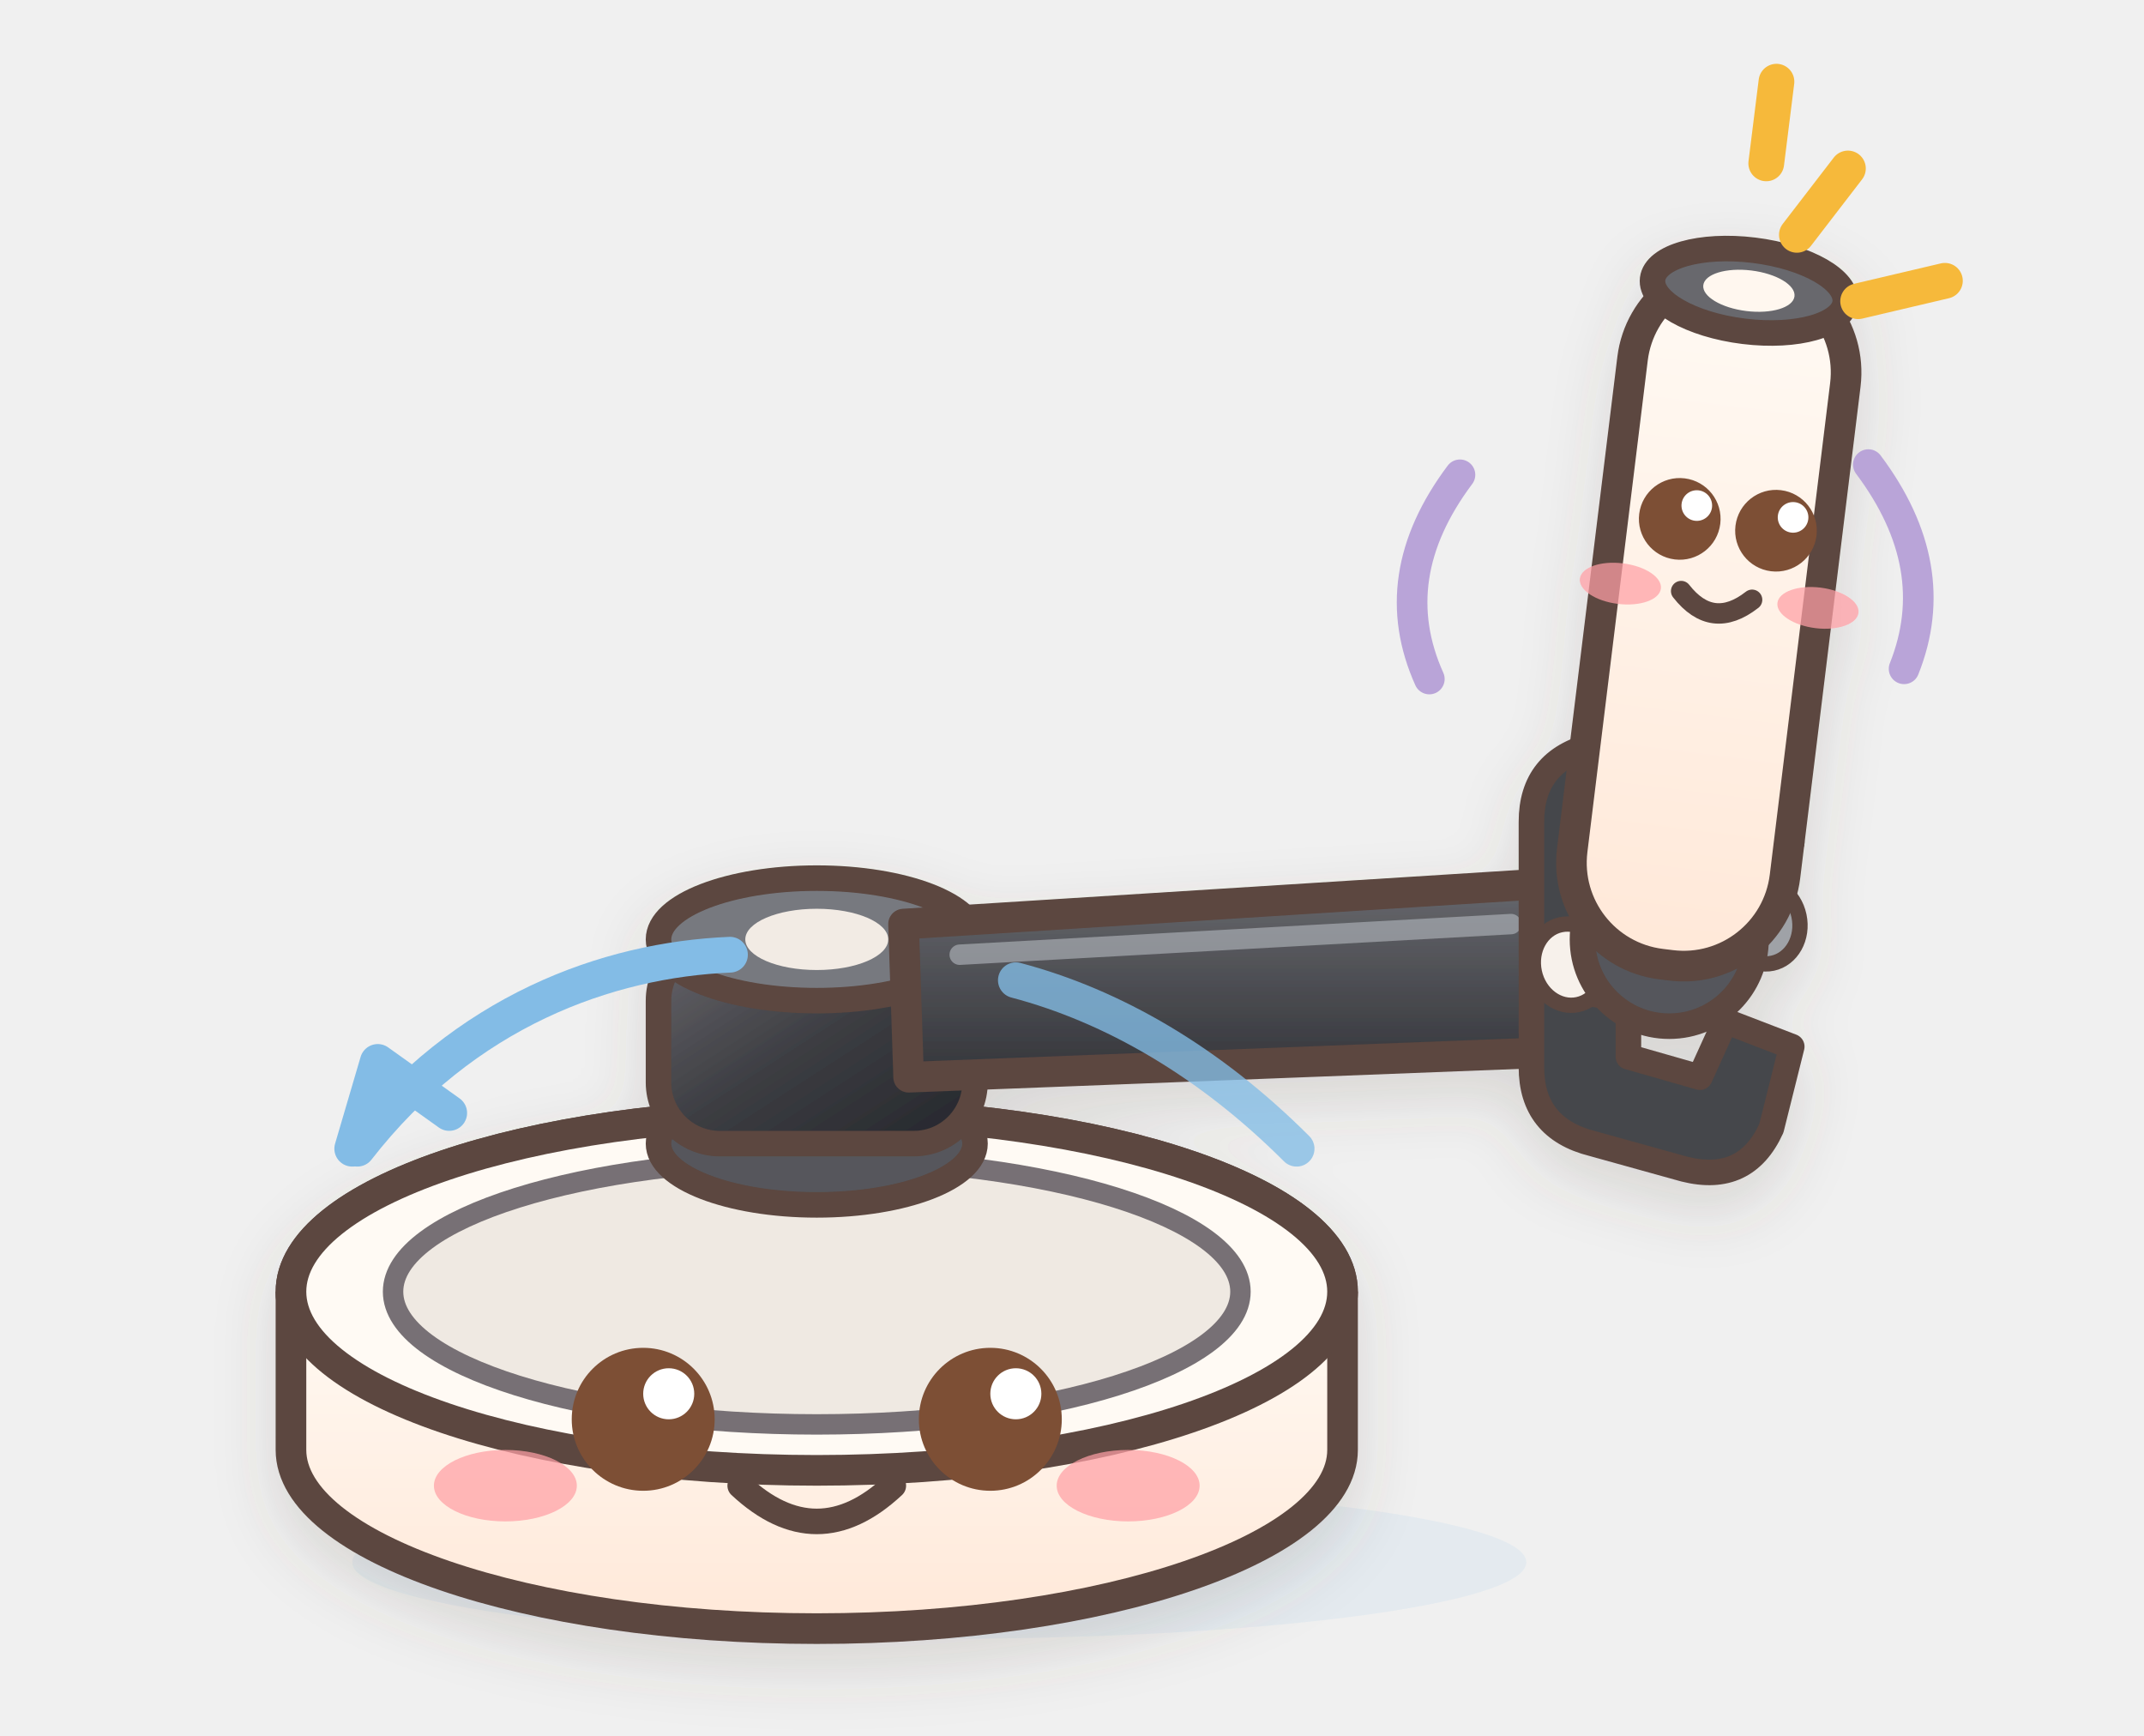
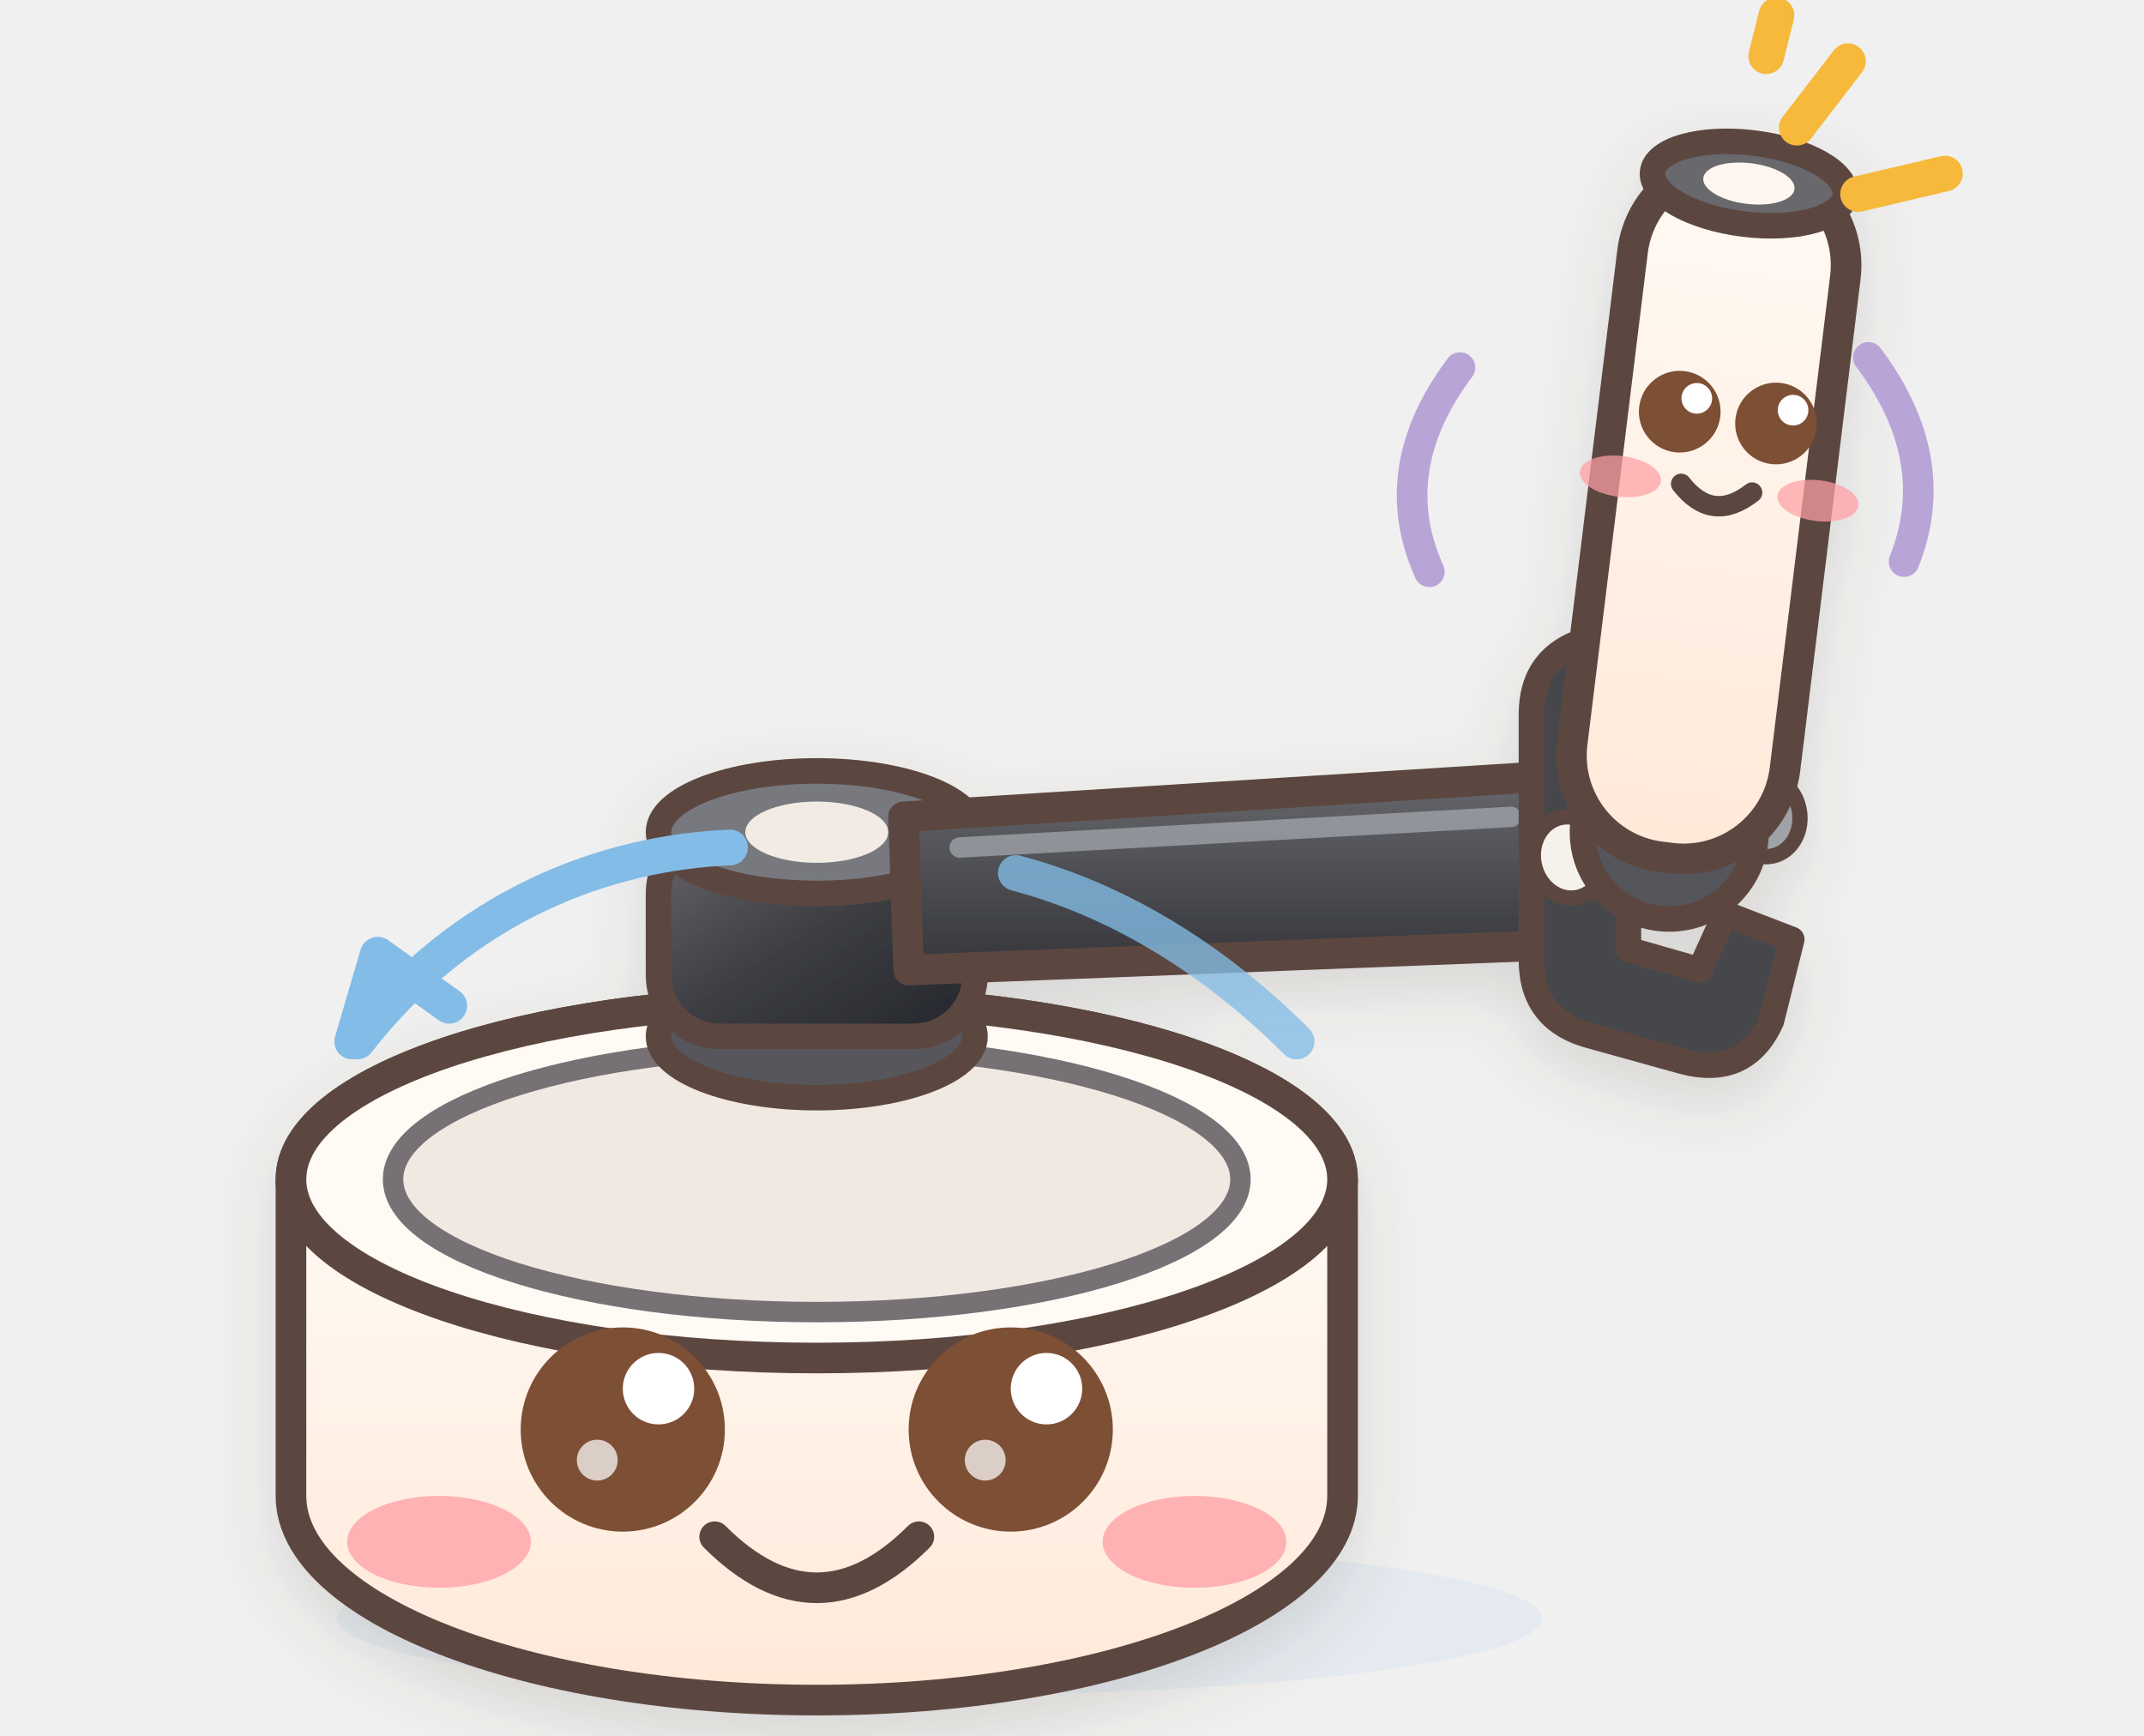
<svg xmlns="http://www.w3.org/2000/svg" viewBox="0 0 420 340" role="img" aria-labelledby="title desc">
  <defs>
    <filter id="shadow" x="-30%" y="-30%" width="160%" height="170%">
      <feDropShadow dx="0" dy="5" stdDeviation="6" flood-color="#5b463f" flood-opacity="0.16" />
    </filter>
    <linearGradient id="cream" x1="0" y1="0" x2="0" y2="1">
      <stop offset="0" stop-color="#fffaf4" />
      <stop offset="1" stop-color="#ffe8d8" />
    </linearGradient>
    <linearGradient id="metal" x1="0" y1="0" x2="1" y2="1">
      <stop offset="0" stop-color="#68666b" />
      <stop offset="0.5" stop-color="#3c3d42" />
      <stop offset="1" stop-color="#24262b" />
    </linearGradient>
    <linearGradient id="arm" x1="0" y1="0" x2="0" y2="1">
      <stop offset="0" stop-color="#67686d" />
      <stop offset="1" stop-color="#34353a" />
    </linearGradient>
  </defs>
-   <ellipse cx="184" cy="306" rx="115" ry="15" fill="#dfe8ef" opacity="0.72" />
+   <ellipse cx="184" cy="317" rx="118" ry="15" fill="#dfe8ef" opacity="0.72" />
  <g filter="url(#shadow)">
-     <ellipse cx="160" cy="253" rx="103" ry="35" fill="#f7f1eb" stroke="#5b463f" stroke-width="6" />
-     <path d="M57 253v31c0 19 46 35 103 35s103-16 103-35v-31" fill="url(#cream)" stroke="#5b463f" stroke-width="6" />
-     <ellipse cx="160" cy="253" rx="103" ry="35" fill="#fffaf4" stroke="#5b463f" stroke-width="6" />
-     <ellipse cx="160" cy="253" rx="83" ry="26" fill="#efe9e2" stroke="#777074" stroke-width="4" />
-     <circle cx="126" cy="278" r="14" fill="#7d4f36" />
-     <circle cx="194" cy="278" r="14" fill="#7d4f36" />
-     <circle cx="131" cy="273" r="5" fill="#ffffff" />
-     <circle cx="199" cy="273" r="5" fill="#ffffff" />
-     <ellipse cx="99" cy="291" rx="14" ry="7" fill="#ff9fa5" opacity="0.72" />
-     <ellipse cx="221" cy="291" rx="14" ry="7" fill="#ff9fa5" opacity="0.72" />
-     <path d="M145 291 Q160 305 175 291" fill="none" stroke="#5b463f" stroke-width="5" stroke-linecap="round" />
-     <ellipse cx="160" cy="224" rx="31" ry="12" fill="#56575c" stroke="#5b463f" stroke-width="5" />
-     <rect x="129" y="184" width="62" height="40" rx="12" fill="url(#metal)" stroke="#5b463f" stroke-width="5" />
-     <ellipse cx="160" cy="184" rx="31" ry="12" fill="#77797f" stroke="#5b463f" stroke-width="5" />
-     <ellipse cx="160" cy="184" rx="14" ry="6" fill="#fff7ef" opacity="0.9" />
-     <path d="M177 181 L304 173 Q315 172 320 181 L321 193 Q318 204 307 206 L178 211 Z" fill="url(#arm)" stroke="#5b463f" stroke-width="6" stroke-linejoin="round" />
-     <path d="M188 187 L296 181" stroke="#aeb2b8" stroke-width="4" stroke-linecap="round" opacity="0.65" />
-     <path d="M300 161 q0-12 12-15 l18-5 q12-3 17 8 l4 16 -13 5 -5-11 -14 4 v44 l14 4 5-11 13 5-4 16 q-5 11-17 8 l-18-5 q-12-3-12-15z" fill="#45464b" stroke="#5b463f" stroke-width="5" stroke-linejoin="round" />
-     <g transform="rotate(-12 326 185)">
-       <rect x="306" y="177" width="40" height="16" rx="8" fill="#d5d6d8" stroke="#5b463f" stroke-width="4" />
-       <ellipse cx="307" cy="185" rx="7" ry="8" fill="#f7f1eb" stroke="#5b463f" stroke-width="3" />
-       <ellipse cx="346" cy="185" rx="7" ry="8" fill="#9fa2a7" stroke="#5b463f" stroke-width="3" />
+     <ellipse cx="160" cy="231" rx="103" ry="35" fill="#fffaf4" stroke="#5b463f" stroke-width="6" />
+     <path d="M57 231v62c0 22 46 40 103 40s103-18 103-40v-62" fill="url(#cream)" stroke="#5b463f" stroke-width="6" />
+     <ellipse cx="160" cy="231" rx="103" ry="35" fill="#fffaf4" stroke="#5b463f" stroke-width="6" />
+     <ellipse cx="160" cy="231" rx="83" ry="26" fill="#efe9e2" stroke="#777074" stroke-width="4" />
+     <circle cx="122" cy="280" r="20" fill="#7d4f36" />
+     <circle cx="198" cy="280" r="20" fill="#7d4f36" />
+     <circle cx="129" cy="272" r="7" fill="#ffffff" />
+     <circle cx="205" cy="272" r="7" fill="#ffffff" />
+     <circle cx="117" cy="286" r="4" fill="#ffffff" opacity="0.72" />
+     <circle cx="193" cy="286" r="4" fill="#ffffff" opacity="0.72" />
+     <ellipse cx="86" cy="302" rx="18" ry="9" fill="#ff9fa5" opacity="0.76" />
+     <ellipse cx="234" cy="302" rx="18" ry="9" fill="#ff9fa5" opacity="0.76" />
+     <path d="M140 301 Q160 321 180 301" fill="none" stroke="#5b463f" stroke-width="6" stroke-linecap="round" />
+     <ellipse cx="160" cy="203" rx="31" ry="12" fill="#56575c" stroke="#5b463f" stroke-width="5" />
+     <rect x="129" y="163" width="62" height="40" rx="12" fill="url(#metal)" stroke="#5b463f" stroke-width="5" />
+     <ellipse cx="160" cy="163" rx="31" ry="12" fill="#77797f" stroke="#5b463f" stroke-width="5" />
+     <ellipse cx="160" cy="163" rx="14" ry="6" fill="#fff7ef" opacity="0.9" />
+     <path d="M177 160 L304 152 Q315 151 320 160 L321 172 Q318 183 307 185 L178 190 Z" fill="url(#arm)" stroke="#5b463f" stroke-width="6" stroke-linejoin="round" />
+     <path d="M188 166 L296 160" stroke="#aeb2b8" stroke-width="4" stroke-linecap="round" opacity="0.65" />
+     <path d="M300 140 q0-12 12-15 l18-5 q12-3 17 8 l4 16 -13 5 -5-11 -14 4 v44 l14 4 5-11 13 5-4 16 q-5 11-17 8 l-18-5 q-12-3-12-15z" fill="#45464b" stroke="#5b463f" stroke-width="5" stroke-linejoin="round" />
+     <g transform="rotate(-12 326 164)">
+       <rect x="306" y="156" width="40" height="16" rx="8" fill="#d5d6d8" stroke="#5b463f" stroke-width="4" />
+       <ellipse cx="307" cy="164" rx="7" ry="8" fill="#f7f1eb" stroke="#5b463f" stroke-width="3" />
+       <ellipse cx="346" cy="164" rx="7" ry="8" fill="#9fa2a7" stroke="#5b463f" stroke-width="3" />
    </g>
-     <circle cx="327" cy="184" r="17" fill="#55565b" stroke="#5b463f" stroke-width="5" />
-     <circle cx="327" cy="184" r="7" fill="#f7f1eb" />
-     <g transform="rotate(7 327 184)">
-       <rect x="306" y="52" width="42" height="137" rx="20" fill="url(#cream)" stroke="#5b463f" stroke-width="6" />
-       <ellipse cx="327" cy="56" rx="19" ry="8" fill="#67686d" stroke="#5b463f" stroke-width="5" />
-       <ellipse cx="327" cy="56" rx="9" ry="4" fill="#fff7ef" />
-       <circle cx="319" cy="102" r="8" fill="#7d4f36" />
-       <circle cx="338" cy="102" r="8" fill="#7d4f36" />
-       <circle cx="322" cy="99" r="3" fill="#ffffff" />
-       <circle cx="341" cy="99" r="3" fill="#ffffff" />
-       <ellipse cx="309" cy="116" rx="8" ry="4" fill="#ff9fa5" opacity="0.72" />
-       <ellipse cx="348" cy="116" rx="8" ry="4" fill="#ff9fa5" opacity="0.72" />
-       <path d="M321 116 Q328 123 335 116" fill="none" stroke="#5b463f" stroke-width="4" stroke-linecap="round" />
+     <circle cx="327" cy="163" r="17" fill="#55565b" stroke="#5b463f" stroke-width="5" />
+     <circle cx="327" cy="163" r="7" fill="#f7f1eb" />
+     <g transform="rotate(7 327 163)">
+       <rect x="306" y="31" width="42" height="137" rx="20" fill="url(#cream)" stroke="#5b463f" stroke-width="6" />
+       <ellipse cx="327" cy="35" rx="19" ry="8" fill="#67686d" stroke="#5b463f" stroke-width="5" />
+       <ellipse cx="327" cy="35" rx="9" ry="4" fill="#fff7ef" />
+       <circle cx="319" cy="81" r="8" fill="#7d4f36" />
+       <circle cx="338" cy="81" r="8" fill="#7d4f36" />
+       <circle cx="322" cy="78" r="3" fill="#ffffff" />
+       <circle cx="341" cy="78" r="3" fill="#ffffff" />
+       <ellipse cx="309" cy="95" rx="8" ry="4" fill="#ff9fa5" opacity="0.72" />
+       <ellipse cx="348" cy="95" rx="8" ry="4" fill="#ff9fa5" opacity="0.72" />
+       <path d="M321 95 Q328 102 335 95" fill="none" stroke="#5b463f" stroke-width="4" stroke-linecap="round" />
    </g>
  </g>
-   <path d="M70 225 C91 198 119 188 143 187" fill="none" stroke="#83bce6" stroke-width="7" stroke-linecap="round" />
-   <path d="M69 225 l5-17 14 10" fill="none" stroke="#83bce6" stroke-width="7" stroke-linecap="round" stroke-linejoin="round" />
-   <path d="M254 225 C237 208 218 197 199 192" fill="none" stroke="#83bce6" stroke-width="7" stroke-linecap="round" opacity="0.78" />
-   <path d="M286 93 q-15 20 -6 40" fill="none" stroke="#b9a4d8" stroke-width="6" stroke-linecap="round" />
-   <path d="M366 91 q15 20 7 40" fill="none" stroke="#b9a4d8" stroke-width="6" stroke-linecap="round" />
-   <path d="M352 46 l10-13 M364 59 l17-4 M346 32 l2-16" stroke="#f6b93b" stroke-width="7" stroke-linecap="round" />
+   <path d="M70 204 C91 177 119 167 143 166" fill="none" stroke="#83bce6" stroke-width="7" stroke-linecap="round" />
+   <path d="M69 204 l5-17 14 10" fill="none" stroke="#83bce6" stroke-width="7" stroke-linecap="round" stroke-linejoin="round" />
+   <path d="M254 204 C237 187 218 176 199 171" fill="none" stroke="#83bce6" stroke-width="7" stroke-linecap="round" opacity="0.78" />
+   <path d="M286 72 q-15 20 -6 40" fill="none" stroke="#b9a4d8" stroke-width="6" stroke-linecap="round" />
+   <path d="M366 70 q15 20 7 40" fill="none" stroke="#b9a4d8" stroke-width="6" stroke-linecap="round" />
+   <path d="M352 25 l10-13 M364 38 l17-4 M346 11 l2-8" stroke="#f6b93b" stroke-width="7" stroke-linecap="round" />
</svg>
